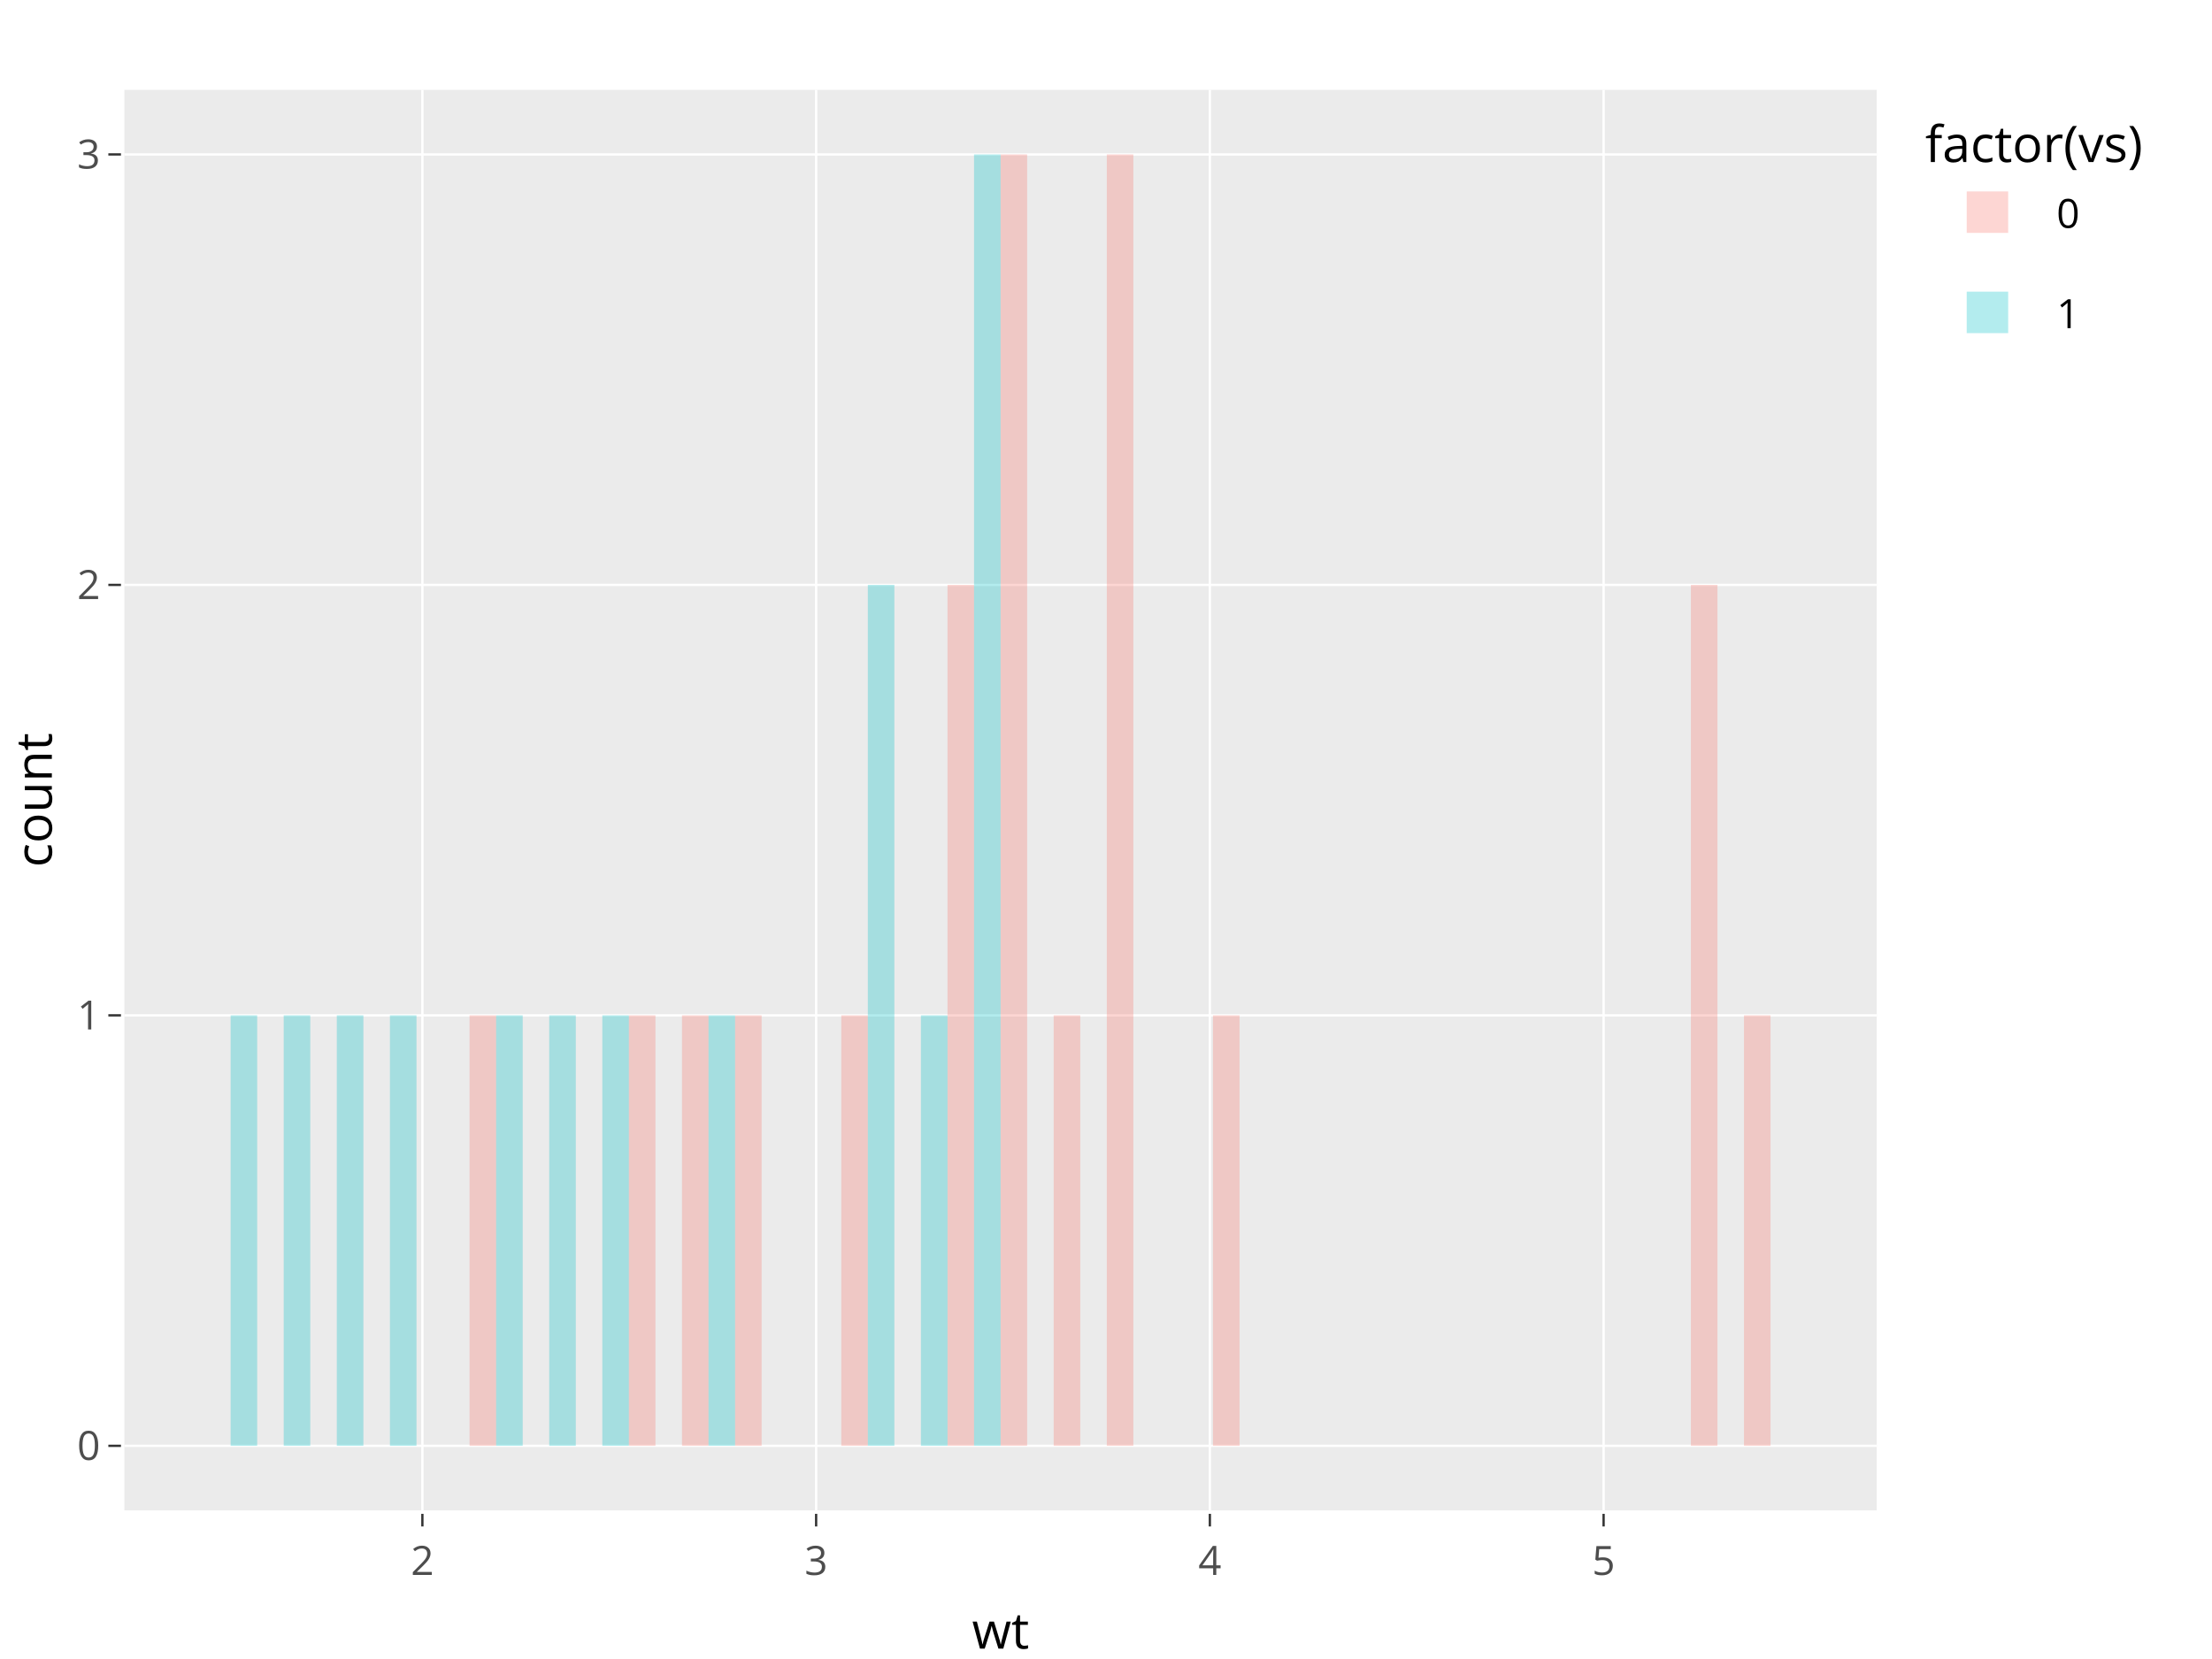
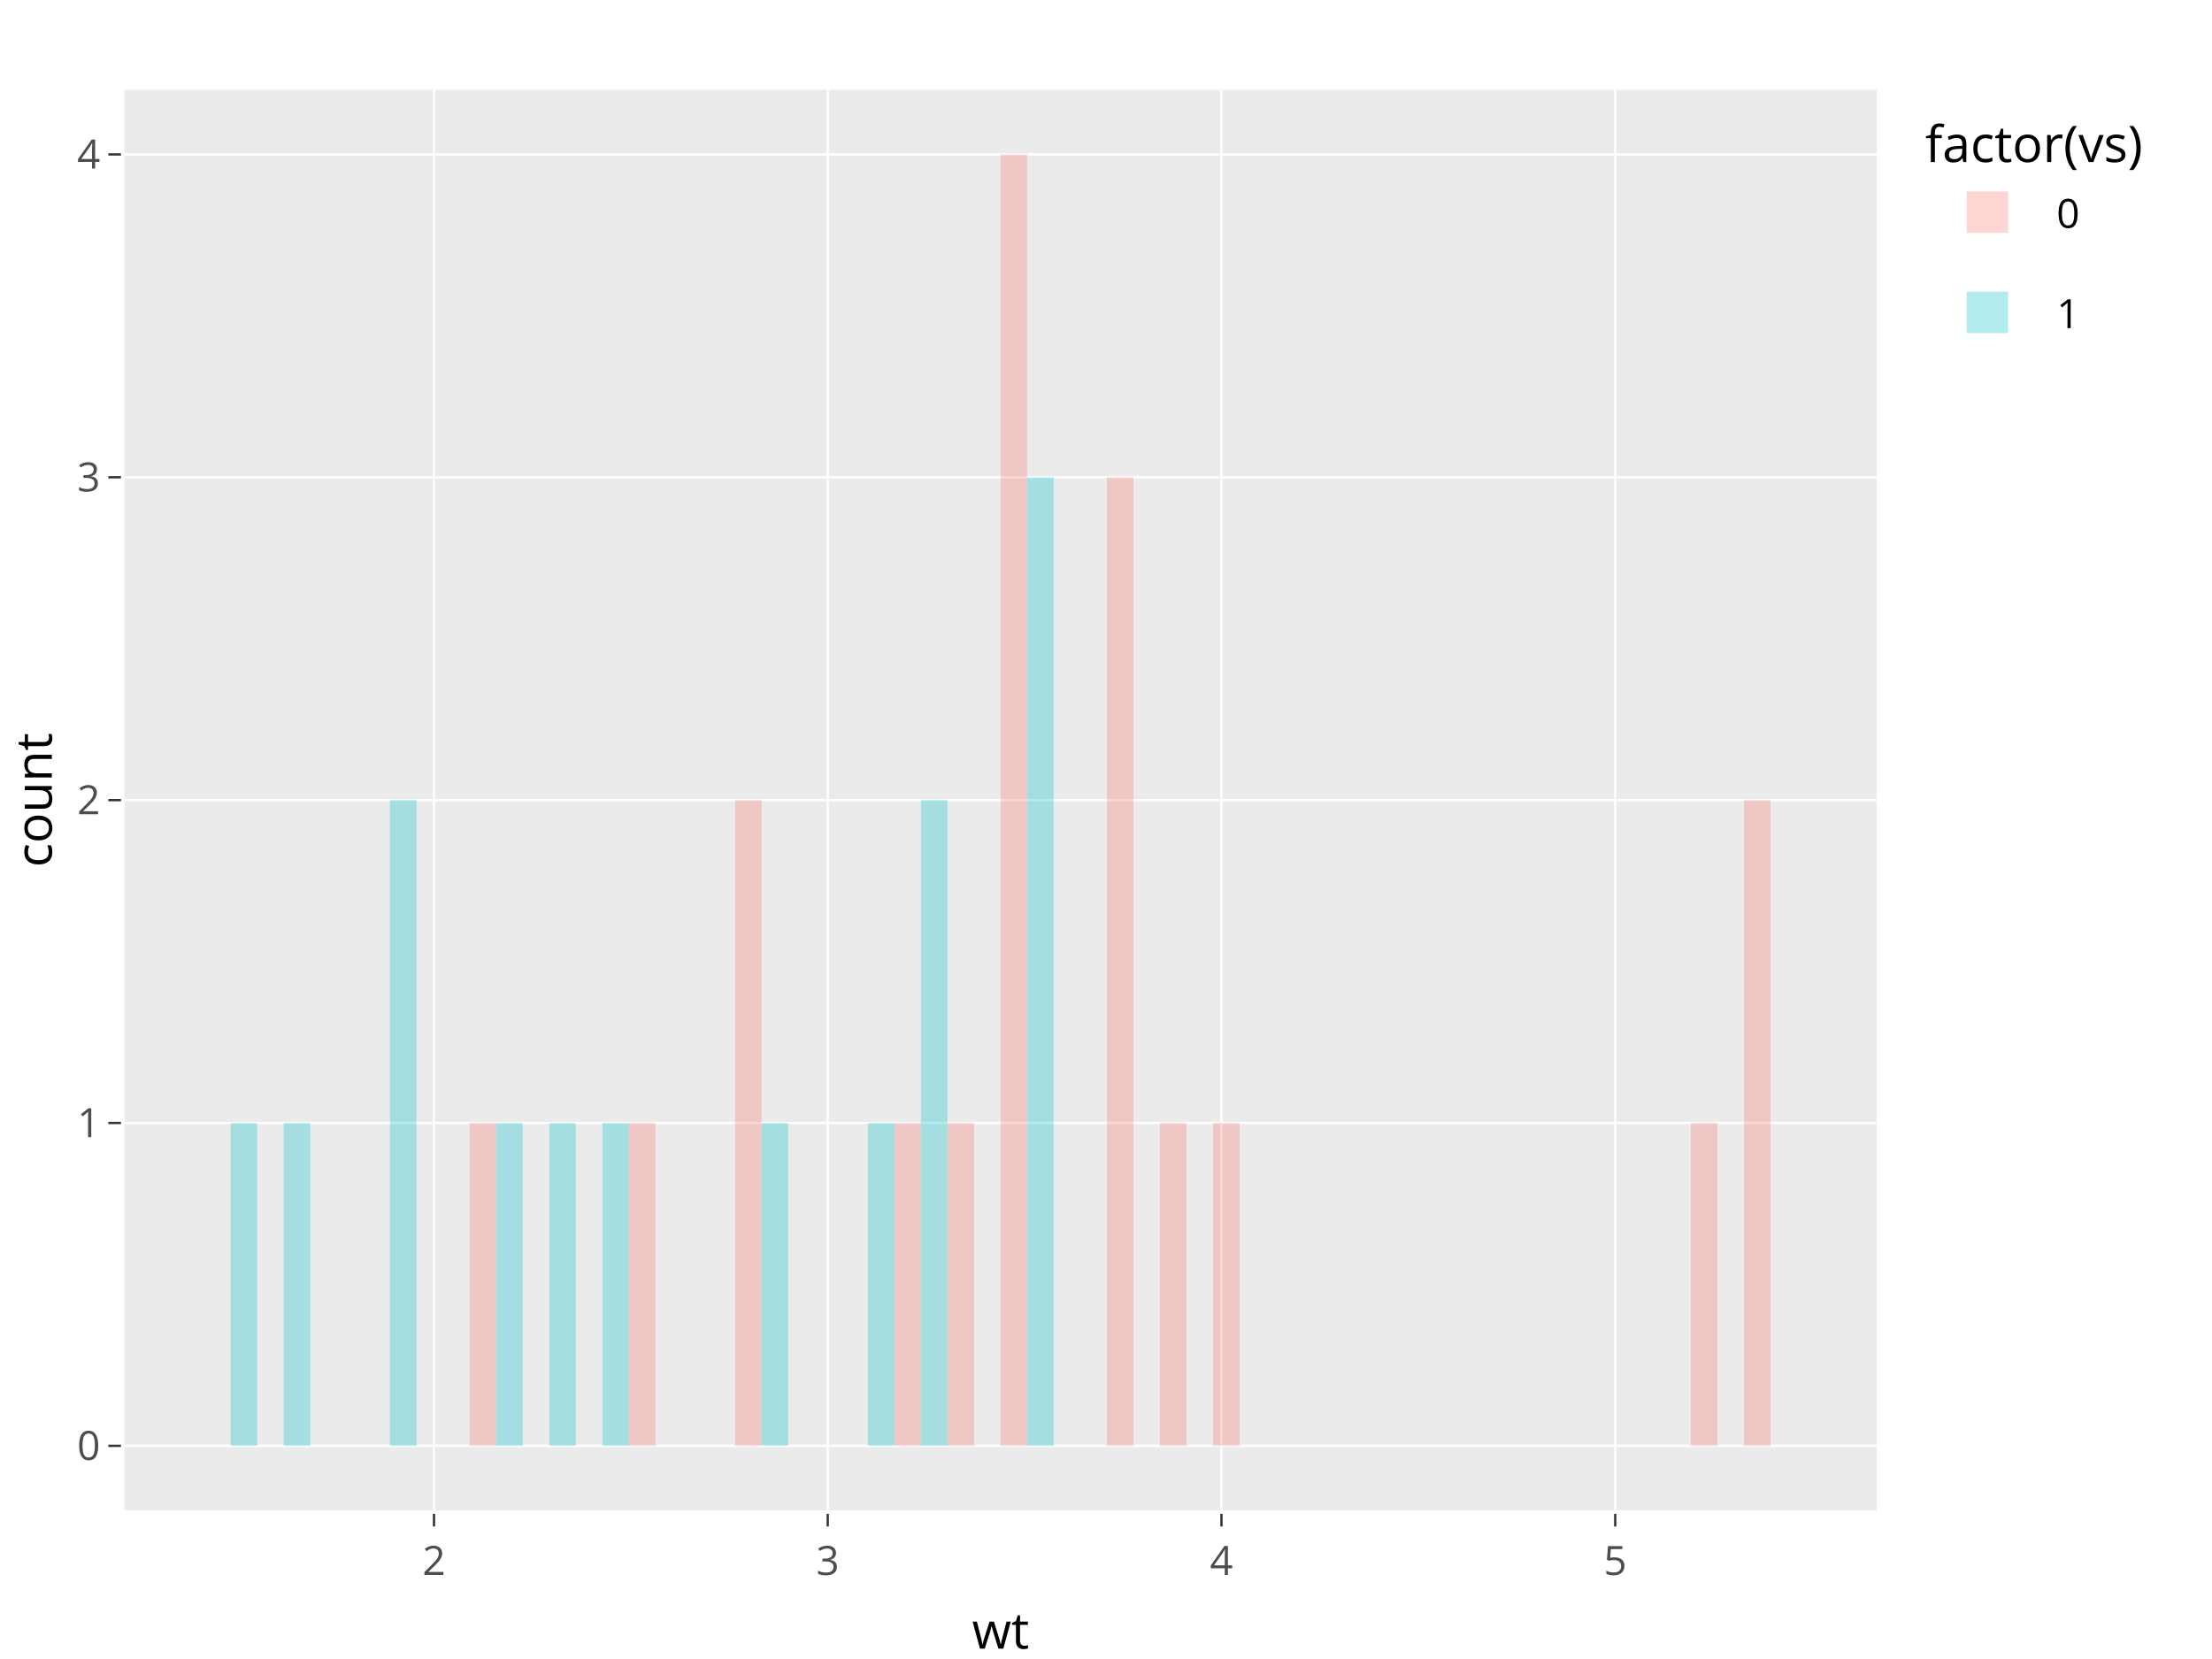
<svg xmlns="http://www.w3.org/2000/svg" class="main-svg" width="640" height="480" style="" viewBox="0 0 640 480">
  <rect x="0" y="0" width="640" height="480" style="fill: rgb(255, 255, 255); fill-opacity: 1;" />
  <defs id="defs-">
    <g class="clips">
      <clipPath id="clipxyplot" class="plotclip">
        <rect width="507" height="411" />
      </clipPath>
      <clipPath class="axesclip" id="clipx">
        <rect x="36" y="0" width="507" height="480" />
      </clipPath>
      <clipPath class="axesclip" id="clipy">
        <rect x="0" y="26" width="640" height="411" />
      </clipPath>
      <clipPath class="axesclip" id="clipxy">
        <rect x="36" y="26" width="507" height="411" />
      </clipPath>
    </g>
    <g class="gradients" />
    <g class="patterns" />
  </defs>
  <g class="bglayer">
    <rect class="bg" x="36" y="26" width="507" height="411" style="fill: rgb(235, 235, 235); fill-opacity: 1; stroke-width: 0;" />
  </g>
  <g class="layer-below">
    <g class="imagelayer" />
-     <g class="shapelayer" />
+     <g class="shapelayer">
+       <path data-index="0" fill-rule="evenodd" d="M36,437H543V26H36Z" style="opacity: 1; stroke: rgb(0, 0, 0); stroke-opacity: 0; fill: rgb(0, 0, 0); fill-opacity: 0; stroke-width: 0px;" />
+     </g>
  </g>
  <g class="cartesianlayer">
    <g class="subplot xy">
      <g class="layer-subplot">
        <g class="shapelayer" />
        <g class="imagelayer" />
      </g>
      <g class="gridlayer">
        <g class="x">
-           <path class="xgrid crisp" transform="translate(122.21,0)" d="M0,26v411" style="stroke: rgb(255, 255, 255); stroke-opacity: 1; stroke-width: 0.664px;" />
-           <path class="xgrid crisp" transform="translate(236.13,0)" d="M0,26v411" style="stroke: rgb(255, 255, 255); stroke-opacity: 1; stroke-width: 0.664px;" />
-           <path class="xgrid crisp" transform="translate(350.05,0)" d="M0,26v411" style="stroke: rgb(255, 255, 255); stroke-opacity: 1; stroke-width: 0.664px;" />
-           <path class="xgrid crisp" transform="translate(463.97,0)" d="M0,26v411" style="stroke: rgb(255, 255, 255); stroke-opacity: 1; stroke-width: 0.664px;" />
+           <path class="xgrid crisp" transform="translate(125.57,0)" d="M0,26v411" style="stroke: rgb(255, 255, 255); stroke-opacity: 1; stroke-width: 0.664px;" />
+           <path class="xgrid crisp" transform="translate(239.49,0)" d="M0,26v411" style="stroke: rgb(255, 255, 255); stroke-opacity: 1; stroke-width: 0.664px;" />
+           <path class="xgrid crisp" transform="translate(353.41,0)" d="M0,26v411" style="stroke: rgb(255, 255, 255); stroke-opacity: 1; stroke-width: 0.664px;" />
+           <path class="xgrid crisp" transform="translate(467.33,0)" d="M0,26v411" style="stroke: rgb(255, 255, 255); stroke-opacity: 1; stroke-width: 0.664px;" />
        </g>
        <g class="y">
          <path class="ygrid crisp" transform="translate(0,418.32)" d="M36,0h507" style="stroke: rgb(255, 255, 255); stroke-opacity: 1; stroke-width: 0.664px;" />
-           <path class="ygrid crisp" transform="translate(0,293.77)" d="M36,0h507" style="stroke: rgb(255, 255, 255); stroke-opacity: 1; stroke-width: 0.664px;" />
-           <path class="ygrid crisp" transform="translate(0,169.23)" d="M36,0h507" style="stroke: rgb(255, 255, 255); stroke-opacity: 1; stroke-width: 0.664px;" />
+           <path class="ygrid crisp" transform="translate(0,324.91)" d="M36,0h507" style="stroke: rgb(255, 255, 255); stroke-opacity: 1; stroke-width: 0.664px;" />
+           <path class="ygrid crisp" transform="translate(0,231.5)" d="M36,0h507" style="stroke: rgb(255, 255, 255); stroke-opacity: 1; stroke-width: 0.664px;" />
+           <path class="ygrid crisp" transform="translate(0,138.09)" d="M36,0h507" style="stroke: rgb(255, 255, 255); stroke-opacity: 1; stroke-width: 0.664px;" />
          <path class="ygrid crisp" transform="translate(0,44.68)" d="M36,0h507" style="stroke: rgb(255, 255, 255); stroke-opacity: 1; stroke-width: 0.664px;" />
        </g>
      </g>
      <g class="zerolinelayer" />
      <path class="xlines-below" />
      <path class="ylines-below" />
      <g class="overlines-below" />
      <g class="xaxislayer-below" />
      <g class="yaxislayer-below" />
      <g class="overaxes-below" />
      <g class="plot" transform="translate(36,26)" clip-path="url(#clipxyplot)">
        <g class="barlayer mlayer">
          <g class="trace bars" style="opacity: 1;">
            <g class="points">
              <g class="point">
                <path d="M23.05,392.32V392.32H30.73V392.32Z" style="vector-effect: non-scaling-stroke; opacity: 1; stroke-width: 1.89px; fill: rgb(248, 118, 109); fill-opacity: 0.3; stroke: rgb(0, 0, 0); stroke-opacity: 0;" />
              </g>
              <g class="point">
                <path d="M38.41,392.32V392.32H46.09V392.32Z" style="vector-effect: non-scaling-stroke; opacity: 1; stroke-width: 1.89px; fill: rgb(248, 118, 109); fill-opacity: 0.3; stroke: rgb(0, 0, 0); stroke-opacity: 0;" />
              </g>
              <g class="point">
                <path d="M53.77,392.32V392.32H61.45V392.32Z" style="vector-effect: non-scaling-stroke; opacity: 1; stroke-width: 1.89px; fill: rgb(248, 118, 109); fill-opacity: 0.3; stroke: rgb(0, 0, 0); stroke-opacity: 0;" />
              </g>
              <g class="point">
                <path d="M69.14,392.32V392.32H76.82V392.32Z" style="vector-effect: non-scaling-stroke; opacity: 1; stroke-width: 1.89px; fill: rgb(248, 118, 109); fill-opacity: 0.3; stroke: rgb(0, 0, 0); stroke-opacity: 0;" />
              </g>
              <g class="point">
                <path d="M84.5,392.32V392.32H92.18V392.32Z" style="vector-effect: non-scaling-stroke; opacity: 1; stroke-width: 1.89px; fill: rgb(248, 118, 109); fill-opacity: 0.3; stroke: rgb(0, 0, 0); stroke-opacity: 0;" />
              </g>
              <g class="point">
-                 <path d="M99.86,392.32V267.77H107.55V392.32Z" style="vector-effect: non-scaling-stroke; opacity: 1; stroke-width: 1.89px; fill: rgb(248, 118, 109); fill-opacity: 0.3; stroke: rgb(0, 0, 0); stroke-opacity: 0;" />
+                 <path d="M99.86,392.32V298.91H107.55V392.32Z" style="vector-effect: non-scaling-stroke; opacity: 1; stroke-width: 1.89px; fill: rgb(248, 118, 109); fill-opacity: 0.3; stroke: rgb(0, 0, 0); stroke-opacity: 0;" />
              </g>
              <g class="point">
                <path d="M115.23,392.32V392.32H122.91V392.32Z" style="vector-effect: non-scaling-stroke; opacity: 1; stroke-width: 1.89px; fill: rgb(248, 118, 109); fill-opacity: 0.3; stroke: rgb(0, 0, 0); stroke-opacity: 0;" />
              </g>
              <g class="point">
                <path d="M130.59,392.32V392.32H138.27V392.32Z" style="vector-effect: non-scaling-stroke; opacity: 1; stroke-width: 1.89px; fill: rgb(248, 118, 109); fill-opacity: 0.3; stroke: rgb(0, 0, 0); stroke-opacity: 0;" />
              </g>
              <g class="point">
-                 <path d="M145.95,392.32V267.77H153.64V392.32Z" style="vector-effect: non-scaling-stroke; opacity: 1; stroke-width: 1.89px; fill: rgb(248, 118, 109); fill-opacity: 0.3; stroke: rgb(0, 0, 0); stroke-opacity: 0;" />
-               </g>
-               <g class="point">
-                 <path d="M161.32,392.32V267.77H169V392.32Z" style="vector-effect: non-scaling-stroke; opacity: 1; stroke-width: 1.89px; fill: rgb(248, 118, 109); fill-opacity: 0.3; stroke: rgb(0, 0, 0); stroke-opacity: 0;" />
-               </g>
-               <g class="point">
-                 <path d="M176.68,392.32V267.77H184.36V392.32Z" style="vector-effect: non-scaling-stroke; opacity: 1; stroke-width: 1.89px; fill: rgb(248, 118, 109); fill-opacity: 0.3; stroke: rgb(0, 0, 0); stroke-opacity: 0;" />
+                 <path d="M145.95,392.32V298.91H153.64V392.32Z" style="vector-effect: non-scaling-stroke; opacity: 1; stroke-width: 1.89px; fill: rgb(248, 118, 109); fill-opacity: 0.3; stroke: rgb(0, 0, 0); stroke-opacity: 0;" />
+               </g>
+               <g class="point">
+                 <path d="M161.32,392.32V392.32H169V392.32Z" style="vector-effect: non-scaling-stroke; opacity: 1; stroke-width: 1.89px; fill: rgb(248, 118, 109); fill-opacity: 0.3; stroke: rgb(0, 0, 0); stroke-opacity: 0;" />
+               </g>
+               <g class="point">
+                 <path d="M176.68,392.32V205.5H184.36V392.32Z" style="vector-effect: non-scaling-stroke; opacity: 1; stroke-width: 1.89px; fill: rgb(248, 118, 109); fill-opacity: 0.3; stroke: rgb(0, 0, 0); stroke-opacity: 0;" />
              </g>
              <g class="point">
                <path d="M192.05,392.32V392.32H199.73V392.32Z" style="vector-effect: non-scaling-stroke; opacity: 1; stroke-width: 1.89px; fill: rgb(248, 118, 109); fill-opacity: 0.3; stroke: rgb(0, 0, 0); stroke-opacity: 0;" />
              </g>
              <g class="point">
-                 <path d="M207.41,392.32V267.77H215.09V392.32Z" style="vector-effect: non-scaling-stroke; opacity: 1; stroke-width: 1.89px; fill: rgb(248, 118, 109); fill-opacity: 0.3; stroke: rgb(0, 0, 0); stroke-opacity: 0;" />
-               </g>
-               <g class="point">
-                 <path d="M222.77,392.32V392.32H230.45V392.32Z" style="vector-effect: non-scaling-stroke; opacity: 1; stroke-width: 1.89px; fill: rgb(248, 118, 109); fill-opacity: 0.3; stroke: rgb(0, 0, 0); stroke-opacity: 0;" />
-               </g>
-               <g class="point">
-                 <path d="M238.14,392.32V143.23H245.82V392.32Z" style="vector-effect: non-scaling-stroke; opacity: 1; stroke-width: 1.89px; fill: rgb(248, 118, 109); fill-opacity: 0.3; stroke: rgb(0, 0, 0); stroke-opacity: 0;" />
+                 <path d="M207.41,392.32V392.32H215.09V392.32Z" style="vector-effect: non-scaling-stroke; opacity: 1; stroke-width: 1.89px; fill: rgb(248, 118, 109); fill-opacity: 0.3; stroke: rgb(0, 0, 0); stroke-opacity: 0;" />
+               </g>
+               <g class="point">
+                 <path d="M222.77,392.32V298.91H230.45V392.32Z" style="vector-effect: non-scaling-stroke; opacity: 1; stroke-width: 1.89px; fill: rgb(248, 118, 109); fill-opacity: 0.3; stroke: rgb(0, 0, 0); stroke-opacity: 0;" />
+               </g>
+               <g class="point">
+                 <path d="M238.14,392.32V298.91H245.82V392.32Z" style="vector-effect: non-scaling-stroke; opacity: 1; stroke-width: 1.89px; fill: rgb(248, 118, 109); fill-opacity: 0.3; stroke: rgb(0, 0, 0); stroke-opacity: 0;" />
              </g>
              <g class="point">
                <path d="M253.5,392.32V18.68H261.18V392.32Z" style="vector-effect: non-scaling-stroke; opacity: 1; stroke-width: 1.89px; fill: rgb(248, 118, 109); fill-opacity: 0.3; stroke: rgb(0, 0, 0); stroke-opacity: 0;" />
              </g>
              <g class="point">
-                 <path d="M268.86,392.32V267.77H276.55V392.32Z" style="vector-effect: non-scaling-stroke; opacity: 1; stroke-width: 1.89px; fill: rgb(248, 118, 109); fill-opacity: 0.3; stroke: rgb(0, 0, 0); stroke-opacity: 0;" />
-               </g>
-               <g class="point">
-                 <path d="M284.23,392.32V18.68H291.91V392.32Z" style="vector-effect: non-scaling-stroke; opacity: 1; stroke-width: 1.89px; fill: rgb(248, 118, 109); fill-opacity: 0.3; stroke: rgb(0, 0, 0); stroke-opacity: 0;" />
-               </g>
-               <g class="point">
-                 <path d="M299.59,392.32V392.32H307.27V392.32Z" style="vector-effect: non-scaling-stroke; opacity: 1; stroke-width: 1.89px; fill: rgb(248, 118, 109); fill-opacity: 0.3; stroke: rgb(0, 0, 0); stroke-opacity: 0;" />
-               </g>
-               <g class="point">
-                 <path d="M314.95,392.32V267.77H322.64V392.32Z" style="vector-effect: non-scaling-stroke; opacity: 1; stroke-width: 1.89px; fill: rgb(248, 118, 109); fill-opacity: 0.3; stroke: rgb(0, 0, 0); stroke-opacity: 0;" />
+                 <path d="M268.86,392.32V392.32H276.55V392.32Z" style="vector-effect: non-scaling-stroke; opacity: 1; stroke-width: 1.89px; fill: rgb(248, 118, 109); fill-opacity: 0.3; stroke: rgb(0, 0, 0); stroke-opacity: 0;" />
+               </g>
+               <g class="point">
+                 <path d="M284.23,392.32V112.09H291.91V392.32Z" style="vector-effect: non-scaling-stroke; opacity: 1; stroke-width: 1.89px; fill: rgb(248, 118, 109); fill-opacity: 0.3; stroke: rgb(0, 0, 0); stroke-opacity: 0;" />
+               </g>
+               <g class="point">
+                 <path d="M299.59,392.32V298.91H307.27V392.32Z" style="vector-effect: non-scaling-stroke; opacity: 1; stroke-width: 1.89px; fill: rgb(248, 118, 109); fill-opacity: 0.3; stroke: rgb(0, 0, 0); stroke-opacity: 0;" />
+               </g>
+               <g class="point">
+                 <path d="M314.95,392.32V298.91H322.64V392.32Z" style="vector-effect: non-scaling-stroke; opacity: 1; stroke-width: 1.89px; fill: rgb(248, 118, 109); fill-opacity: 0.3; stroke: rgb(0, 0, 0); stroke-opacity: 0;" />
              </g>
              <g class="point">
                <path d="M330.32,392.32V392.32H338V392.32Z" style="vector-effect: non-scaling-stroke; opacity: 1; stroke-width: 1.89px; fill: rgb(248, 118, 109); fill-opacity: 0.3; stroke: rgb(0, 0, 0); stroke-opacity: 0;" />
              </g>
              <g class="point">
                <path d="M345.68,392.32V392.32H353.36V392.32Z" style="vector-effect: non-scaling-stroke; opacity: 1; stroke-width: 1.89px; fill: rgb(248, 118, 109); fill-opacity: 0.3; stroke: rgb(0, 0, 0); stroke-opacity: 0;" />
              </g>
              <g class="point">
                <path d="M361.05,392.32V392.32H368.73V392.32Z" style="vector-effect: non-scaling-stroke; opacity: 1; stroke-width: 1.89px; fill: rgb(248, 118, 109); fill-opacity: 0.3; stroke: rgb(0, 0, 0); stroke-opacity: 0;" />
              </g>
              <g class="point">
                <path d="M376.41,392.32V392.32H384.09V392.32Z" style="vector-effect: non-scaling-stroke; opacity: 1; stroke-width: 1.89px; fill: rgb(248, 118, 109); fill-opacity: 0.3; stroke: rgb(0, 0, 0); stroke-opacity: 0;" />
              </g>
              <g class="point">
                <path d="M391.77,392.32V392.32H399.45V392.32Z" style="vector-effect: non-scaling-stroke; opacity: 1; stroke-width: 1.89px; fill: rgb(248, 118, 109); fill-opacity: 0.3; stroke: rgb(0, 0, 0); stroke-opacity: 0;" />
              </g>
              <g class="point">
                <path d="M407.14,392.32V392.32H414.82V392.32Z" style="vector-effect: non-scaling-stroke; opacity: 1; stroke-width: 1.89px; fill: rgb(248, 118, 109); fill-opacity: 0.3; stroke: rgb(0, 0, 0); stroke-opacity: 0;" />
              </g>
              <g class="point">
                <path d="M422.5,392.32V392.32H430.18V392.32Z" style="vector-effect: non-scaling-stroke; opacity: 1; stroke-width: 1.89px; fill: rgb(248, 118, 109); fill-opacity: 0.3; stroke: rgb(0, 0, 0); stroke-opacity: 0;" />
              </g>
              <g class="point">
                <path d="M437.86,392.32V392.32H445.55V392.32Z" style="vector-effect: non-scaling-stroke; opacity: 1; stroke-width: 1.89px; fill: rgb(248, 118, 109); fill-opacity: 0.3; stroke: rgb(0, 0, 0); stroke-opacity: 0;" />
              </g>
              <g class="point">
-                 <path d="M453.23,392.32V143.23H460.91V392.32Z" style="vector-effect: non-scaling-stroke; opacity: 1; stroke-width: 1.89px; fill: rgb(248, 118, 109); fill-opacity: 0.3; stroke: rgb(0, 0, 0); stroke-opacity: 0;" />
-               </g>
-               <g class="point">
-                 <path d="M468.59,392.32V267.77H476.27V392.32Z" style="vector-effect: non-scaling-stroke; opacity: 1; stroke-width: 1.89px; fill: rgb(248, 118, 109); fill-opacity: 0.3; stroke: rgb(0, 0, 0); stroke-opacity: 0;" />
+                 <path d="M453.23,392.32V298.91H460.91V392.32Z" style="vector-effect: non-scaling-stroke; opacity: 1; stroke-width: 1.89px; fill: rgb(248, 118, 109); fill-opacity: 0.3; stroke: rgb(0, 0, 0); stroke-opacity: 0;" />
+               </g>
+               <g class="point">
+                 <path d="M468.59,392.32V205.5H476.27V392.32Z" style="vector-effect: non-scaling-stroke; opacity: 1; stroke-width: 1.89px; fill: rgb(248, 118, 109); fill-opacity: 0.3; stroke: rgb(0, 0, 0); stroke-opacity: 0;" />
              </g>
            </g>
          </g>
          <g class="trace bars" style="opacity: 1;">
            <g class="points">
              <g class="point">
-                 <path d="M30.73,392.32V267.77H38.41V392.32Z" style="vector-effect: non-scaling-stroke; opacity: 1; stroke-width: 1.89px; fill: rgb(0, 191, 196); fill-opacity: 0.3; stroke: rgb(0, 0, 0); stroke-opacity: 0;" />
-               </g>
-               <g class="point">
-                 <path d="M46.09,392.32V267.77H53.77V392.32Z" style="vector-effect: non-scaling-stroke; opacity: 1; stroke-width: 1.89px; fill: rgb(0, 191, 196); fill-opacity: 0.3; stroke: rgb(0, 0, 0); stroke-opacity: 0;" />
-               </g>
-               <g class="point">
-                 <path d="M61.45,392.32V267.77H69.14V392.32Z" style="vector-effect: non-scaling-stroke; opacity: 1; stroke-width: 1.89px; fill: rgb(0, 191, 196); fill-opacity: 0.3; stroke: rgb(0, 0, 0); stroke-opacity: 0;" />
-               </g>
-               <g class="point">
-                 <path d="M76.82,392.32V267.77H84.5V392.32Z" style="vector-effect: non-scaling-stroke; opacity: 1; stroke-width: 1.89px; fill: rgb(0, 191, 196); fill-opacity: 0.3; stroke: rgb(0, 0, 0); stroke-opacity: 0;" />
+                 <path d="M30.73,392.32V298.91H38.41V392.32Z" style="vector-effect: non-scaling-stroke; opacity: 1; stroke-width: 1.89px; fill: rgb(0, 191, 196); fill-opacity: 0.3; stroke: rgb(0, 0, 0); stroke-opacity: 0;" />
+               </g>
+               <g class="point">
+                 <path d="M46.09,392.32V298.91H53.77V392.32Z" style="vector-effect: non-scaling-stroke; opacity: 1; stroke-width: 1.89px; fill: rgb(0, 191, 196); fill-opacity: 0.3; stroke: rgb(0, 0, 0); stroke-opacity: 0;" />
+               </g>
+               <g class="point">
+                 <path d="M61.45,392.32V392.32H69.14V392.32Z" style="vector-effect: non-scaling-stroke; opacity: 1; stroke-width: 1.89px; fill: rgb(0, 191, 196); fill-opacity: 0.3; stroke: rgb(0, 0, 0); stroke-opacity: 0;" />
+               </g>
+               <g class="point">
+                 <path d="M76.82,392.32V205.5H84.5V392.32Z" style="vector-effect: non-scaling-stroke; opacity: 1; stroke-width: 1.89px; fill: rgb(0, 191, 196); fill-opacity: 0.3; stroke: rgb(0, 0, 0); stroke-opacity: 0;" />
              </g>
              <g class="point">
                <path d="M92.18,392.32V392.32H99.86V392.32Z" style="vector-effect: non-scaling-stroke; opacity: 1; stroke-width: 1.89px; fill: rgb(0, 191, 196); fill-opacity: 0.3; stroke: rgb(0, 0, 0); stroke-opacity: 0;" />
              </g>
              <g class="point">
-                 <path d="M107.55,392.32V267.77H115.23V392.32Z" style="vector-effect: non-scaling-stroke; opacity: 1; stroke-width: 1.89px; fill: rgb(0, 191, 196); fill-opacity: 0.3; stroke: rgb(0, 0, 0); stroke-opacity: 0;" />
-               </g>
-               <g class="point">
-                 <path d="M122.91,392.32V267.77H130.59V392.32Z" style="vector-effect: non-scaling-stroke; opacity: 1; stroke-width: 1.89px; fill: rgb(0, 191, 196); fill-opacity: 0.3; stroke: rgb(0, 0, 0); stroke-opacity: 0;" />
-               </g>
-               <g class="point">
-                 <path d="M138.27,392.32V267.77H145.95V392.32Z" style="vector-effect: non-scaling-stroke; opacity: 1; stroke-width: 1.89px; fill: rgb(0, 191, 196); fill-opacity: 0.3; stroke: rgb(0, 0, 0); stroke-opacity: 0;" />
+                 <path d="M107.55,392.32V298.91H115.23V392.32Z" style="vector-effect: non-scaling-stroke; opacity: 1; stroke-width: 1.89px; fill: rgb(0, 191, 196); fill-opacity: 0.3; stroke: rgb(0, 0, 0); stroke-opacity: 0;" />
+               </g>
+               <g class="point">
+                 <path d="M122.91,392.32V298.91H130.59V392.32Z" style="vector-effect: non-scaling-stroke; opacity: 1; stroke-width: 1.89px; fill: rgb(0, 191, 196); fill-opacity: 0.3; stroke: rgb(0, 0, 0); stroke-opacity: 0;" />
+               </g>
+               <g class="point">
+                 <path d="M138.27,392.32V298.91H145.95V392.32Z" style="vector-effect: non-scaling-stroke; opacity: 1; stroke-width: 1.89px; fill: rgb(0, 191, 196); fill-opacity: 0.3; stroke: rgb(0, 0, 0); stroke-opacity: 0;" />
              </g>
              <g class="point">
                <path d="M153.64,392.32V392.32H161.32V392.32Z" style="vector-effect: non-scaling-stroke; opacity: 1; stroke-width: 1.89px; fill: rgb(0, 191, 196); fill-opacity: 0.3; stroke: rgb(0, 0, 0); stroke-opacity: 0;" />
              </g>
              <g class="point">
-                 <path d="M169,392.32V267.77H176.68V392.32Z" style="vector-effect: non-scaling-stroke; opacity: 1; stroke-width: 1.89px; fill: rgb(0, 191, 196); fill-opacity: 0.3; stroke: rgb(0, 0, 0); stroke-opacity: 0;" />
-               </g>
-               <g class="point">
-                 <path d="M184.36,392.32V392.32H192.05V392.32Z" style="vector-effect: non-scaling-stroke; opacity: 1; stroke-width: 1.89px; fill: rgb(0, 191, 196); fill-opacity: 0.3; stroke: rgb(0, 0, 0); stroke-opacity: 0;" />
+                 <path d="M169,392.32V392.32H176.68V392.32Z" style="vector-effect: non-scaling-stroke; opacity: 1; stroke-width: 1.89px; fill: rgb(0, 191, 196); fill-opacity: 0.3; stroke: rgb(0, 0, 0); stroke-opacity: 0;" />
+               </g>
+               <g class="point">
+                 <path d="M184.36,392.32V298.91H192.05V392.32Z" style="vector-effect: non-scaling-stroke; opacity: 1; stroke-width: 1.89px; fill: rgb(0, 191, 196); fill-opacity: 0.3; stroke: rgb(0, 0, 0); stroke-opacity: 0;" />
              </g>
              <g class="point">
                <path d="M199.73,392.32V392.32H207.41V392.32Z" style="vector-effect: non-scaling-stroke; opacity: 1; stroke-width: 1.89px; fill: rgb(0, 191, 196); fill-opacity: 0.3; stroke: rgb(0, 0, 0); stroke-opacity: 0;" />
              </g>
              <g class="point">
-                 <path d="M215.09,392.32V143.23H222.77V392.32Z" style="vector-effect: non-scaling-stroke; opacity: 1; stroke-width: 1.89px; fill: rgb(0, 191, 196); fill-opacity: 0.3; stroke: rgb(0, 0, 0); stroke-opacity: 0;" />
-               </g>
-               <g class="point">
-                 <path d="M230.45,392.32V267.77H238.14V392.32Z" style="vector-effect: non-scaling-stroke; opacity: 1; stroke-width: 1.89px; fill: rgb(0, 191, 196); fill-opacity: 0.3; stroke: rgb(0, 0, 0); stroke-opacity: 0;" />
-               </g>
-               <g class="point">
-                 <path d="M245.82,392.32V18.68H253.5V392.32Z" style="vector-effect: non-scaling-stroke; opacity: 1; stroke-width: 1.89px; fill: rgb(0, 191, 196); fill-opacity: 0.3; stroke: rgb(0, 0, 0); stroke-opacity: 0;" />
-               </g>
-               <g class="point">
-                 <path d="M261.18,392.32V392.32H268.86V392.32Z" style="vector-effect: non-scaling-stroke; opacity: 1; stroke-width: 1.89px; fill: rgb(0, 191, 196); fill-opacity: 0.3; stroke: rgb(0, 0, 0); stroke-opacity: 0;" />
+                 <path d="M215.09,392.32V298.91H222.77V392.32Z" style="vector-effect: non-scaling-stroke; opacity: 1; stroke-width: 1.89px; fill: rgb(0, 191, 196); fill-opacity: 0.3; stroke: rgb(0, 0, 0); stroke-opacity: 0;" />
+               </g>
+               <g class="point">
+                 <path d="M230.45,392.32V205.5H238.14V392.32Z" style="vector-effect: non-scaling-stroke; opacity: 1; stroke-width: 1.89px; fill: rgb(0, 191, 196); fill-opacity: 0.3; stroke: rgb(0, 0, 0); stroke-opacity: 0;" />
+               </g>
+               <g class="point">
+                 <path d="M245.82,392.32V392.32H253.5V392.32Z" style="vector-effect: non-scaling-stroke; opacity: 1; stroke-width: 1.89px; fill: rgb(0, 191, 196); fill-opacity: 0.3; stroke: rgb(0, 0, 0); stroke-opacity: 0;" />
+               </g>
+               <g class="point">
+                 <path d="M261.18,392.32V112.09H268.86V392.32Z" style="vector-effect: non-scaling-stroke; opacity: 1; stroke-width: 1.89px; fill: rgb(0, 191, 196); fill-opacity: 0.3; stroke: rgb(0, 0, 0); stroke-opacity: 0;" />
              </g>
              <g class="point">
                <path d="M276.55,392.32V392.32H284.23V392.32Z" style="vector-effect: non-scaling-stroke; opacity: 1; stroke-width: 1.89px; fill: rgb(0, 191, 196); fill-opacity: 0.3; stroke: rgb(0, 0, 0); stroke-opacity: 0;" />
              </g>
              <g class="point">
                <path d="M291.91,392.32V392.32H299.59V392.32Z" style="vector-effect: non-scaling-stroke; opacity: 1; stroke-width: 1.89px; fill: rgb(0, 191, 196); fill-opacity: 0.3; stroke: rgb(0, 0, 0); stroke-opacity: 0;" />
              </g>
              <g class="point">
                <path d="M307.27,392.32V392.32H314.95V392.32Z" style="vector-effect: non-scaling-stroke; opacity: 1; stroke-width: 1.89px; fill: rgb(0, 191, 196); fill-opacity: 0.3; stroke: rgb(0, 0, 0); stroke-opacity: 0;" />
              </g>
              <g class="point">
                <path d="M322.64,392.32V392.32H330.32V392.32Z" style="vector-effect: non-scaling-stroke; opacity: 1; stroke-width: 1.89px; fill: rgb(0, 191, 196); fill-opacity: 0.3; stroke: rgb(0, 0, 0); stroke-opacity: 0;" />
              </g>
              <g class="point">
                <path d="M338,392.32V392.32H345.68V392.32Z" style="vector-effect: non-scaling-stroke; opacity: 1; stroke-width: 1.89px; fill: rgb(0, 191, 196); fill-opacity: 0.3; stroke: rgb(0, 0, 0); stroke-opacity: 0;" />
              </g>
              <g class="point">
                <path d="M353.36,392.32V392.32H361.05V392.32Z" style="vector-effect: non-scaling-stroke; opacity: 1; stroke-width: 1.89px; fill: rgb(0, 191, 196); fill-opacity: 0.3; stroke: rgb(0, 0, 0); stroke-opacity: 0;" />
              </g>
              <g class="point">
                <path d="M368.73,392.32V392.32H376.41V392.32Z" style="vector-effect: non-scaling-stroke; opacity: 1; stroke-width: 1.89px; fill: rgb(0, 191, 196); fill-opacity: 0.3; stroke: rgb(0, 0, 0); stroke-opacity: 0;" />
              </g>
              <g class="point">
                <path d="M384.09,392.32V392.32H391.77V392.32Z" style="vector-effect: non-scaling-stroke; opacity: 1; stroke-width: 1.89px; fill: rgb(0, 191, 196); fill-opacity: 0.3; stroke: rgb(0, 0, 0); stroke-opacity: 0;" />
              </g>
              <g class="point">
                <path d="M399.45,392.32V392.32H407.14V392.32Z" style="vector-effect: non-scaling-stroke; opacity: 1; stroke-width: 1.89px; fill: rgb(0, 191, 196); fill-opacity: 0.3; stroke: rgb(0, 0, 0); stroke-opacity: 0;" />
              </g>
              <g class="point">
                <path d="M414.82,392.32V392.32H422.5V392.32Z" style="vector-effect: non-scaling-stroke; opacity: 1; stroke-width: 1.89px; fill: rgb(0, 191, 196); fill-opacity: 0.3; stroke: rgb(0, 0, 0); stroke-opacity: 0;" />
              </g>
              <g class="point">
                <path d="M430.18,392.32V392.32H437.86V392.32Z" style="vector-effect: non-scaling-stroke; opacity: 1; stroke-width: 1.89px; fill: rgb(0, 191, 196); fill-opacity: 0.3; stroke: rgb(0, 0, 0); stroke-opacity: 0;" />
              </g>
              <g class="point">
                <path d="M445.55,392.32V392.32H453.23V392.32Z" style="vector-effect: non-scaling-stroke; opacity: 1; stroke-width: 1.89px; fill: rgb(0, 191, 196); fill-opacity: 0.3; stroke: rgb(0, 0, 0); stroke-opacity: 0;" />
              </g>
              <g class="point">
                <path d="M460.91,392.32V392.32H468.59V392.32Z" style="vector-effect: non-scaling-stroke; opacity: 1; stroke-width: 1.89px; fill: rgb(0, 191, 196); fill-opacity: 0.3; stroke: rgb(0, 0, 0); stroke-opacity: 0;" />
              </g>
              <g class="point">
                <path d="M476.27,392.32V392.32H483.95V392.32Z" style="vector-effect: non-scaling-stroke; opacity: 1; stroke-width: 1.89px; fill: rgb(0, 191, 196); fill-opacity: 0.3; stroke: rgb(0, 0, 0); stroke-opacity: 0;" />
              </g>
            </g>
          </g>
        </g>
      </g>
      <g class="overplot" />
      <path class="xlines-above crisp" d="" style="fill: none; stroke-width: 1px; stroke: rgb(0, 0, 0); stroke-opacity: 0;" />
      <path class="ylines-above crisp" d="" style="fill: none; stroke-width: 1px; stroke: rgb(0, 0, 0); stroke-opacity: 0;" />
      <g class="overlines-above" />
      <g class="xaxislayer-above">
-         <path class="xtick ticks crisp" d="M0,438v3.653" transform="translate(122.21,0)" style="stroke: rgb(51, 51, 51); stroke-opacity: 1; stroke-width: 0.664px;" />
-         <path class="xtick ticks crisp" d="M0,438v3.653" transform="translate(236.13,0)" style="stroke: rgb(51, 51, 51); stroke-opacity: 1; stroke-width: 0.664px;" />
-         <path class="xtick ticks crisp" d="M0,438v3.653" transform="translate(350.05,0)" style="stroke: rgb(51, 51, 51); stroke-opacity: 1; stroke-width: 0.664px;" />
-         <path class="xtick ticks crisp" d="M0,438v3.653" transform="translate(463.97,0)" style="stroke: rgb(51, 51, 51); stroke-opacity: 1; stroke-width: 0.664px;" />
+         <path class="xtick ticks crisp" d="M0,438v3.653" transform="translate(125.57,0)" style="stroke: rgb(51, 51, 51); stroke-opacity: 1; stroke-width: 0.664px;" />
+         <path class="xtick ticks crisp" d="M0,438v3.653" transform="translate(239.49,0)" style="stroke: rgb(51, 51, 51); stroke-opacity: 1; stroke-width: 0.664px;" />
+         <path class="xtick ticks crisp" d="M0,438v3.653" transform="translate(353.41,0)" style="stroke: rgb(51, 51, 51); stroke-opacity: 1; stroke-width: 0.664px;" />
+         <path class="xtick ticks crisp" d="M0,438v3.653" transform="translate(467.33,0)" style="stroke: rgb(51, 51, 51); stroke-opacity: 1; stroke-width: 0.664px;" />
        <g class="xtick">
-           <text text-anchor="middle" x="0" y="455.68" transform="translate(122.21,0)" style="font-family: 'Open Sans', verdana, arial, sans-serif; font-size: 11.69px; fill: rgb(77, 77, 77); fill-opacity: 1; white-space: pre; opacity: 1;">2</text>
+           <text text-anchor="middle" x="0" y="455.68" transform="translate(125.57,0)" style="font-family: 'Open Sans', verdana, arial, sans-serif; font-size: 11.69px; fill: rgb(77, 77, 77); fill-opacity: 1; white-space: pre; opacity: 1;">2</text>
        </g>
        <g class="xtick">
-           <text text-anchor="middle" x="0" y="455.68" style="font-family: 'Open Sans', verdana, arial, sans-serif; font-size: 11.69px; fill: rgb(77, 77, 77); fill-opacity: 1; white-space: pre; opacity: 1;" transform="translate(236.13,0)">3</text>
+           <text text-anchor="middle" x="0" y="455.68" style="font-family: 'Open Sans', verdana, arial, sans-serif; font-size: 11.69px; fill: rgb(77, 77, 77); fill-opacity: 1; white-space: pre; opacity: 1;" transform="translate(239.49,0)">3</text>
        </g>
        <g class="xtick">
-           <text text-anchor="middle" x="0" y="455.68" style="font-family: 'Open Sans', verdana, arial, sans-serif; font-size: 11.69px; fill: rgb(77, 77, 77); fill-opacity: 1; white-space: pre; opacity: 1;" transform="translate(350.05,0)">4</text>
+           <text text-anchor="middle" x="0" y="455.68" style="font-family: 'Open Sans', verdana, arial, sans-serif; font-size: 11.69px; fill: rgb(77, 77, 77); fill-opacity: 1; white-space: pre; opacity: 1;" transform="translate(353.41,0)">4</text>
        </g>
        <g class="xtick">
-           <text text-anchor="middle" x="0" y="455.68" style="font-family: 'Open Sans', verdana, arial, sans-serif; font-size: 11.69px; fill: rgb(77, 77, 77); fill-opacity: 1; white-space: pre; opacity: 1;" transform="translate(463.97,0)">5</text>
+           <text text-anchor="middle" x="0" y="455.68" style="font-family: 'Open Sans', verdana, arial, sans-serif; font-size: 11.69px; fill: rgb(77, 77, 77); fill-opacity: 1; white-space: pre; opacity: 1;" transform="translate(467.33,0)">5</text>
        </g>
      </g>
      <g class="yaxislayer-above">
        <path class="ytick ticks crisp" d="M35,0h-3.653" transform="translate(0,418.32)" style="stroke: rgb(51, 51, 51); stroke-opacity: 1; stroke-width: 0.664px;" />
-         <path class="ytick ticks crisp" d="M35,0h-3.653" transform="translate(0,293.77)" style="stroke: rgb(51, 51, 51); stroke-opacity: 1; stroke-width: 0.664px;" />
-         <path class="ytick ticks crisp" d="M35,0h-3.653" transform="translate(0,169.23)" style="stroke: rgb(51, 51, 51); stroke-opacity: 1; stroke-width: 0.664px;" />
+         <path class="ytick ticks crisp" d="M35,0h-3.653" transform="translate(0,324.91)" style="stroke: rgb(51, 51, 51); stroke-opacity: 1; stroke-width: 0.664px;" />
+         <path class="ytick ticks crisp" d="M35,0h-3.653" transform="translate(0,231.5)" style="stroke: rgb(51, 51, 51); stroke-opacity: 1; stroke-width: 0.664px;" />
+         <path class="ytick ticks crisp" d="M35,0h-3.653" transform="translate(0,138.09)" style="stroke: rgb(51, 51, 51); stroke-opacity: 1; stroke-width: 0.664px;" />
        <path class="ytick ticks crisp" d="M35,0h-3.653" transform="translate(0,44.68)" style="stroke: rgb(51, 51, 51); stroke-opacity: 1; stroke-width: 0.664px;" />
        <g class="ytick">
          <text text-anchor="end" x="29.009" y="4.091" transform="translate(0,418.32)" style="font-family: 'Open Sans', verdana, arial, sans-serif; font-size: 11.69px; fill: rgb(77, 77, 77); fill-opacity: 1; white-space: pre; opacity: 1;">0</text>
        </g>
        <g class="ytick">
-           <text text-anchor="end" x="29.009" y="4.091" style="font-family: 'Open Sans', verdana, arial, sans-serif; font-size: 11.69px; fill: rgb(77, 77, 77); fill-opacity: 1; white-space: pre; opacity: 1;" transform="translate(0,293.77)">1</text>
-         </g>
-         <g class="ytick">
-           <text text-anchor="end" x="29.009" y="4.091" style="font-family: 'Open Sans', verdana, arial, sans-serif; font-size: 11.69px; fill: rgb(77, 77, 77); fill-opacity: 1; white-space: pre; opacity: 1;" transform="translate(0,169.23)">2</text>
-         </g>
-         <g class="ytick">
-           <text text-anchor="end" x="29.009" y="4.091" style="font-family: 'Open Sans', verdana, arial, sans-serif; font-size: 11.69px; fill: rgb(77, 77, 77); fill-opacity: 1; white-space: pre; opacity: 1;" transform="translate(0,44.68)">3</text>
+           <text text-anchor="end" x="29.009" y="4.091" style="font-family: 'Open Sans', verdana, arial, sans-serif; font-size: 11.69px; fill: rgb(77, 77, 77); fill-opacity: 1; white-space: pre; opacity: 1;" transform="translate(0,324.91)">1</text>
+         </g>
+         <g class="ytick">
+           <text text-anchor="end" x="29.009" y="4.091" style="font-family: 'Open Sans', verdana, arial, sans-serif; font-size: 11.69px; fill: rgb(77, 77, 77); fill-opacity: 1; white-space: pre; opacity: 1;" transform="translate(0,231.5)">2</text>
+         </g>
+         <g class="ytick">
+           <text text-anchor="end" x="29.009" y="4.091" style="font-family: 'Open Sans', verdana, arial, sans-serif; font-size: 11.69px; fill: rgb(77, 77, 77); fill-opacity: 1; white-space: pre; opacity: 1;" transform="translate(0,138.09)">3</text>
+         </g>
+         <g class="ytick">
+           <text text-anchor="end" x="29.009" y="4.091" style="font-family: 'Open Sans', verdana, arial, sans-serif; font-size: 11.69px; fill: rgb(77, 77, 77); fill-opacity: 1; white-space: pre; opacity: 1;" transform="translate(0,44.68)">4</text>
        </g>
      </g>
      <g class="overaxes-above" />
    </g>
  </g>
  <g class="polarlayer" />
  <g class="smithlayer" />
  <g class="ternarylayer" />
  <g class="geolayer" />
  <g class="funnelarealayer" />
  <g class="pielayer" />
  <g class="iciclelayer" />
  <g class="treemaplayer" />
  <g class="sunburstlayer" />
  <g class="glimages" />
  <defs id="topdefs-">
    <g class="clips" />
    <clipPath id="legend">
      <rect width="76.22" height="77.22" x="1.89" y="1.89" />
    </clipPath>
  </defs>
  <g class="layer-above">
    <g class="imagelayer" />
-     <g class="shapelayer">
-       <path data-index="0" fill-rule="evenodd" d="M36,437H543V26H36Z" style="opacity: 1; stroke: rgb(0, 0, 0); stroke-opacity: 0; fill: rgb(0, 0, 0); fill-opacity: 0; stroke-width: 0px;" />
-     </g>
+     <g class="shapelayer" />
  </g>
  <g class="infolayer">
    <g class="legend" pointer-events="all" transform="translate(553.14,26)">
      <rect class="bg" shape-rendering="crispEdges" width="78.11" height="79.11" x="0.945" y="0.945" style="stroke: rgb(0, 0, 0); stroke-opacity: 0; fill: rgb(255, 255, 255); fill-opacity: 1; stroke-width: 1.89px;" />
      <g class="scrollbox" transform="" clip-path="url(#legend)">
        <text class="legendtitletext" text-anchor="start" x="3.89" y="20.885" style="font-family: 'Open Sans', verdana, arial, sans-serif; font-size: 14.612px; fill: rgb(0, 0, 0); fill-opacity: 1; white-space: pre;">factor(vs)</text>
        <g class="groups" transform="">
          <g class="traces" transform="translate(1.889764,35.3852)" style="opacity: 1;">
            <text class="legendtext" text-anchor="start" x="40" y="4.559" style="font-family: 'Open Sans', verdana, arial, sans-serif; font-size: 11.69px; fill: rgb(0, 0, 0); fill-opacity: 1; white-space: pre;">0</text>
            <g class="layers" style="opacity: 1;">
              <g class="legendfill" />
              <g class="legendlines" />
              <g class="legendsymbols">
                <g class="legendpoints">
                  <path class="legendundefined" d="M6,6H-6V-6H6Z" transform="translate(20,0)" style="stroke-width: 1.89px; fill: rgb(248, 118, 109); fill-opacity: 0.3; stroke: rgb(0, 0, 0); stroke-opacity: 0;" />
                </g>
              </g>
            </g>
            <rect class="legendtoggle" x="0" y="-9.5" width="47.438" height="19" style="fill: rgb(0, 0, 0); fill-opacity: 0;" />
          </g>
        </g>
        <g class="groups" transform="translate(0,10)">
          <g class="traces" transform="translate(1.889764,54.3852)" style="opacity: 1;">
            <text class="legendtext" text-anchor="start" x="40" y="4.559" style="font-family: 'Open Sans', verdana, arial, sans-serif; font-size: 11.69px; fill: rgb(0, 0, 0); fill-opacity: 1; white-space: pre;">1</text>
            <g class="layers" style="opacity: 1;">
              <g class="legendfill" />
              <g class="legendlines" />
              <g class="legendsymbols">
                <g class="legendpoints">
                  <path class="legendundefined" d="M6,6H-6V-6H6Z" transform="translate(20,0)" style="stroke-width: 1.89px; fill: rgb(0, 191, 196); fill-opacity: 0.3; stroke: rgb(0, 0, 0); stroke-opacity: 0;" />
                </g>
              </g>
            </g>
            <rect class="legendtoggle" x="0" y="-9.5" width="47.438" height="19" style="fill: rgb(0, 0, 0); fill-opacity: 0;" />
          </g>
        </g>
      </g>
      <rect class="scrollbar" rx="20" ry="3" width="0" height="0" x="0" y="0" style="fill: rgb(128, 139, 164); fill-opacity: 1;" />
    </g>
    <g class="g-gtitle" />
    <g class="g-xtitle" transform="translate(0,-13.83562)">
      <text class="xtitle" x="289.5" y="490.836" text-anchor="middle" style="font-family: 'Open Sans', verdana, arial, sans-serif; font-size: 14.61px; fill: rgb(0, 0, 0); opacity: 1; font-weight: normal; white-space: pre;">wt</text>
    </g>
    <g class="g-ytitle" transform="translate(18.22363,0)">
      <text class="ytitle" transform="rotate(-90,-3.223744,231.5)" x="-3.224" y="231.5" text-anchor="middle" style="font-family: 'Open Sans', verdana, arial, sans-serif; font-size: 14.61px; fill: rgb(0, 0, 0); opacity: 1; font-weight: normal; white-space: pre;">count</text>
    </g>
  </g>
</svg>
